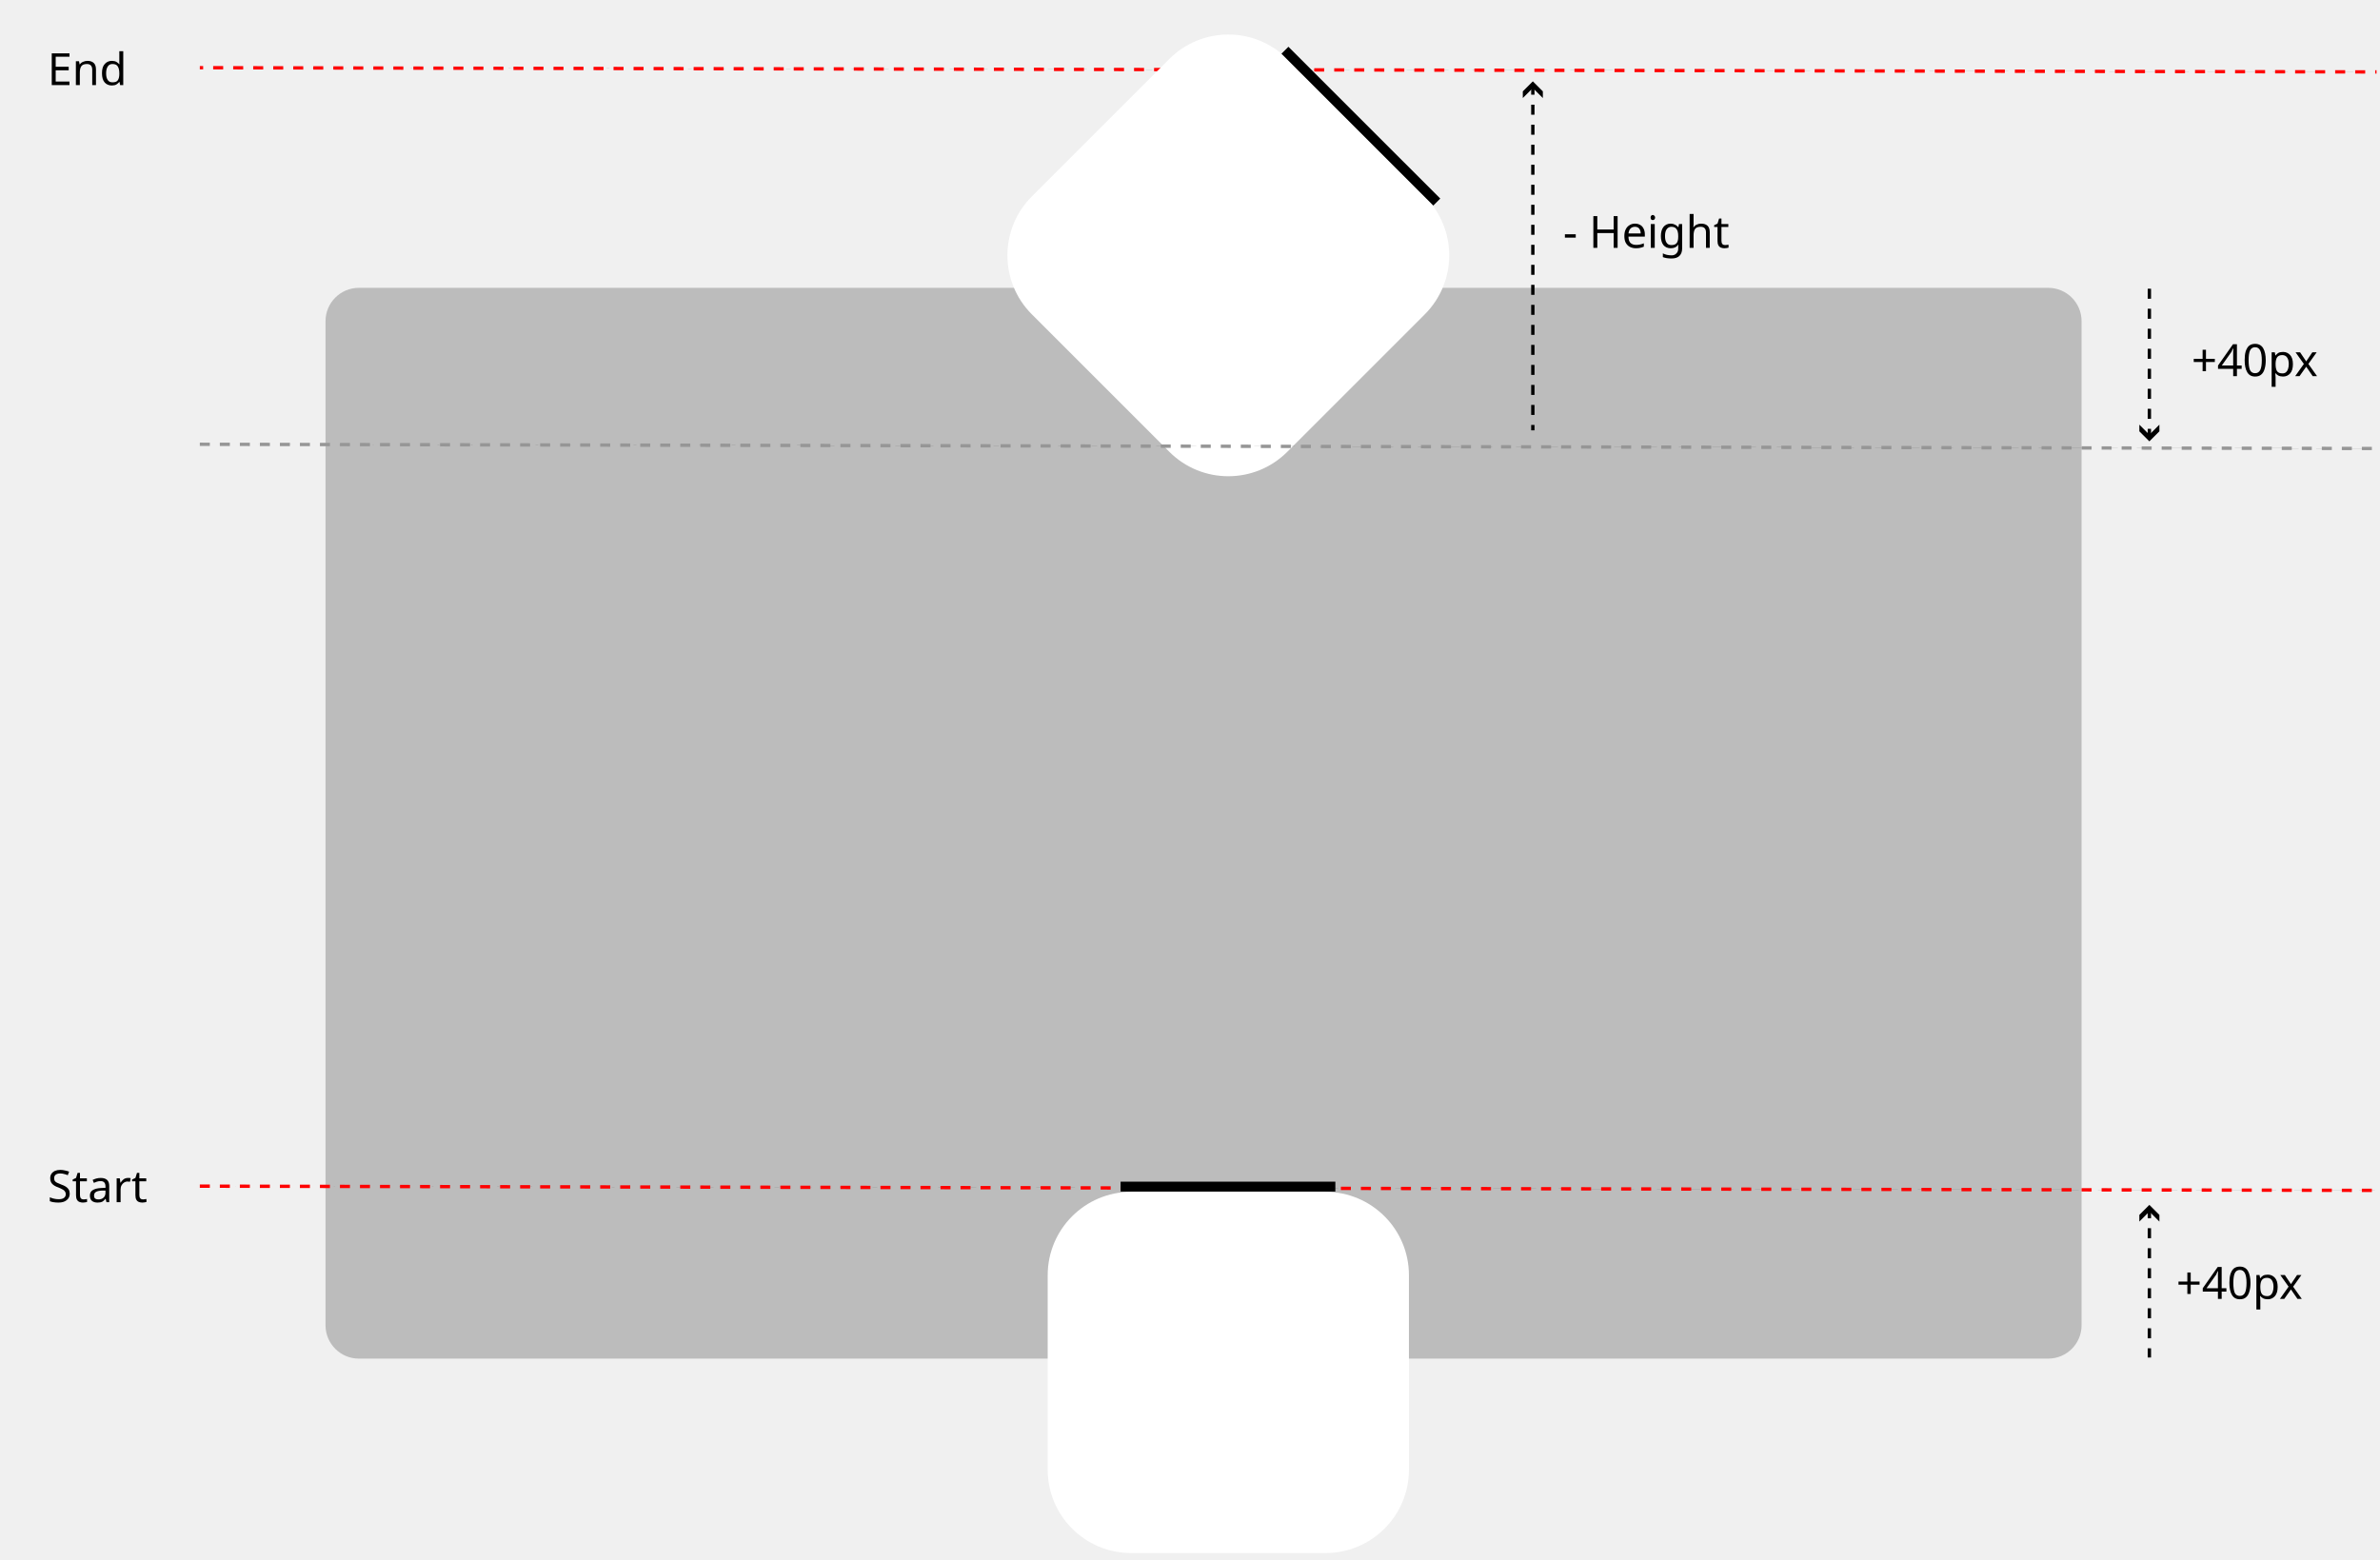
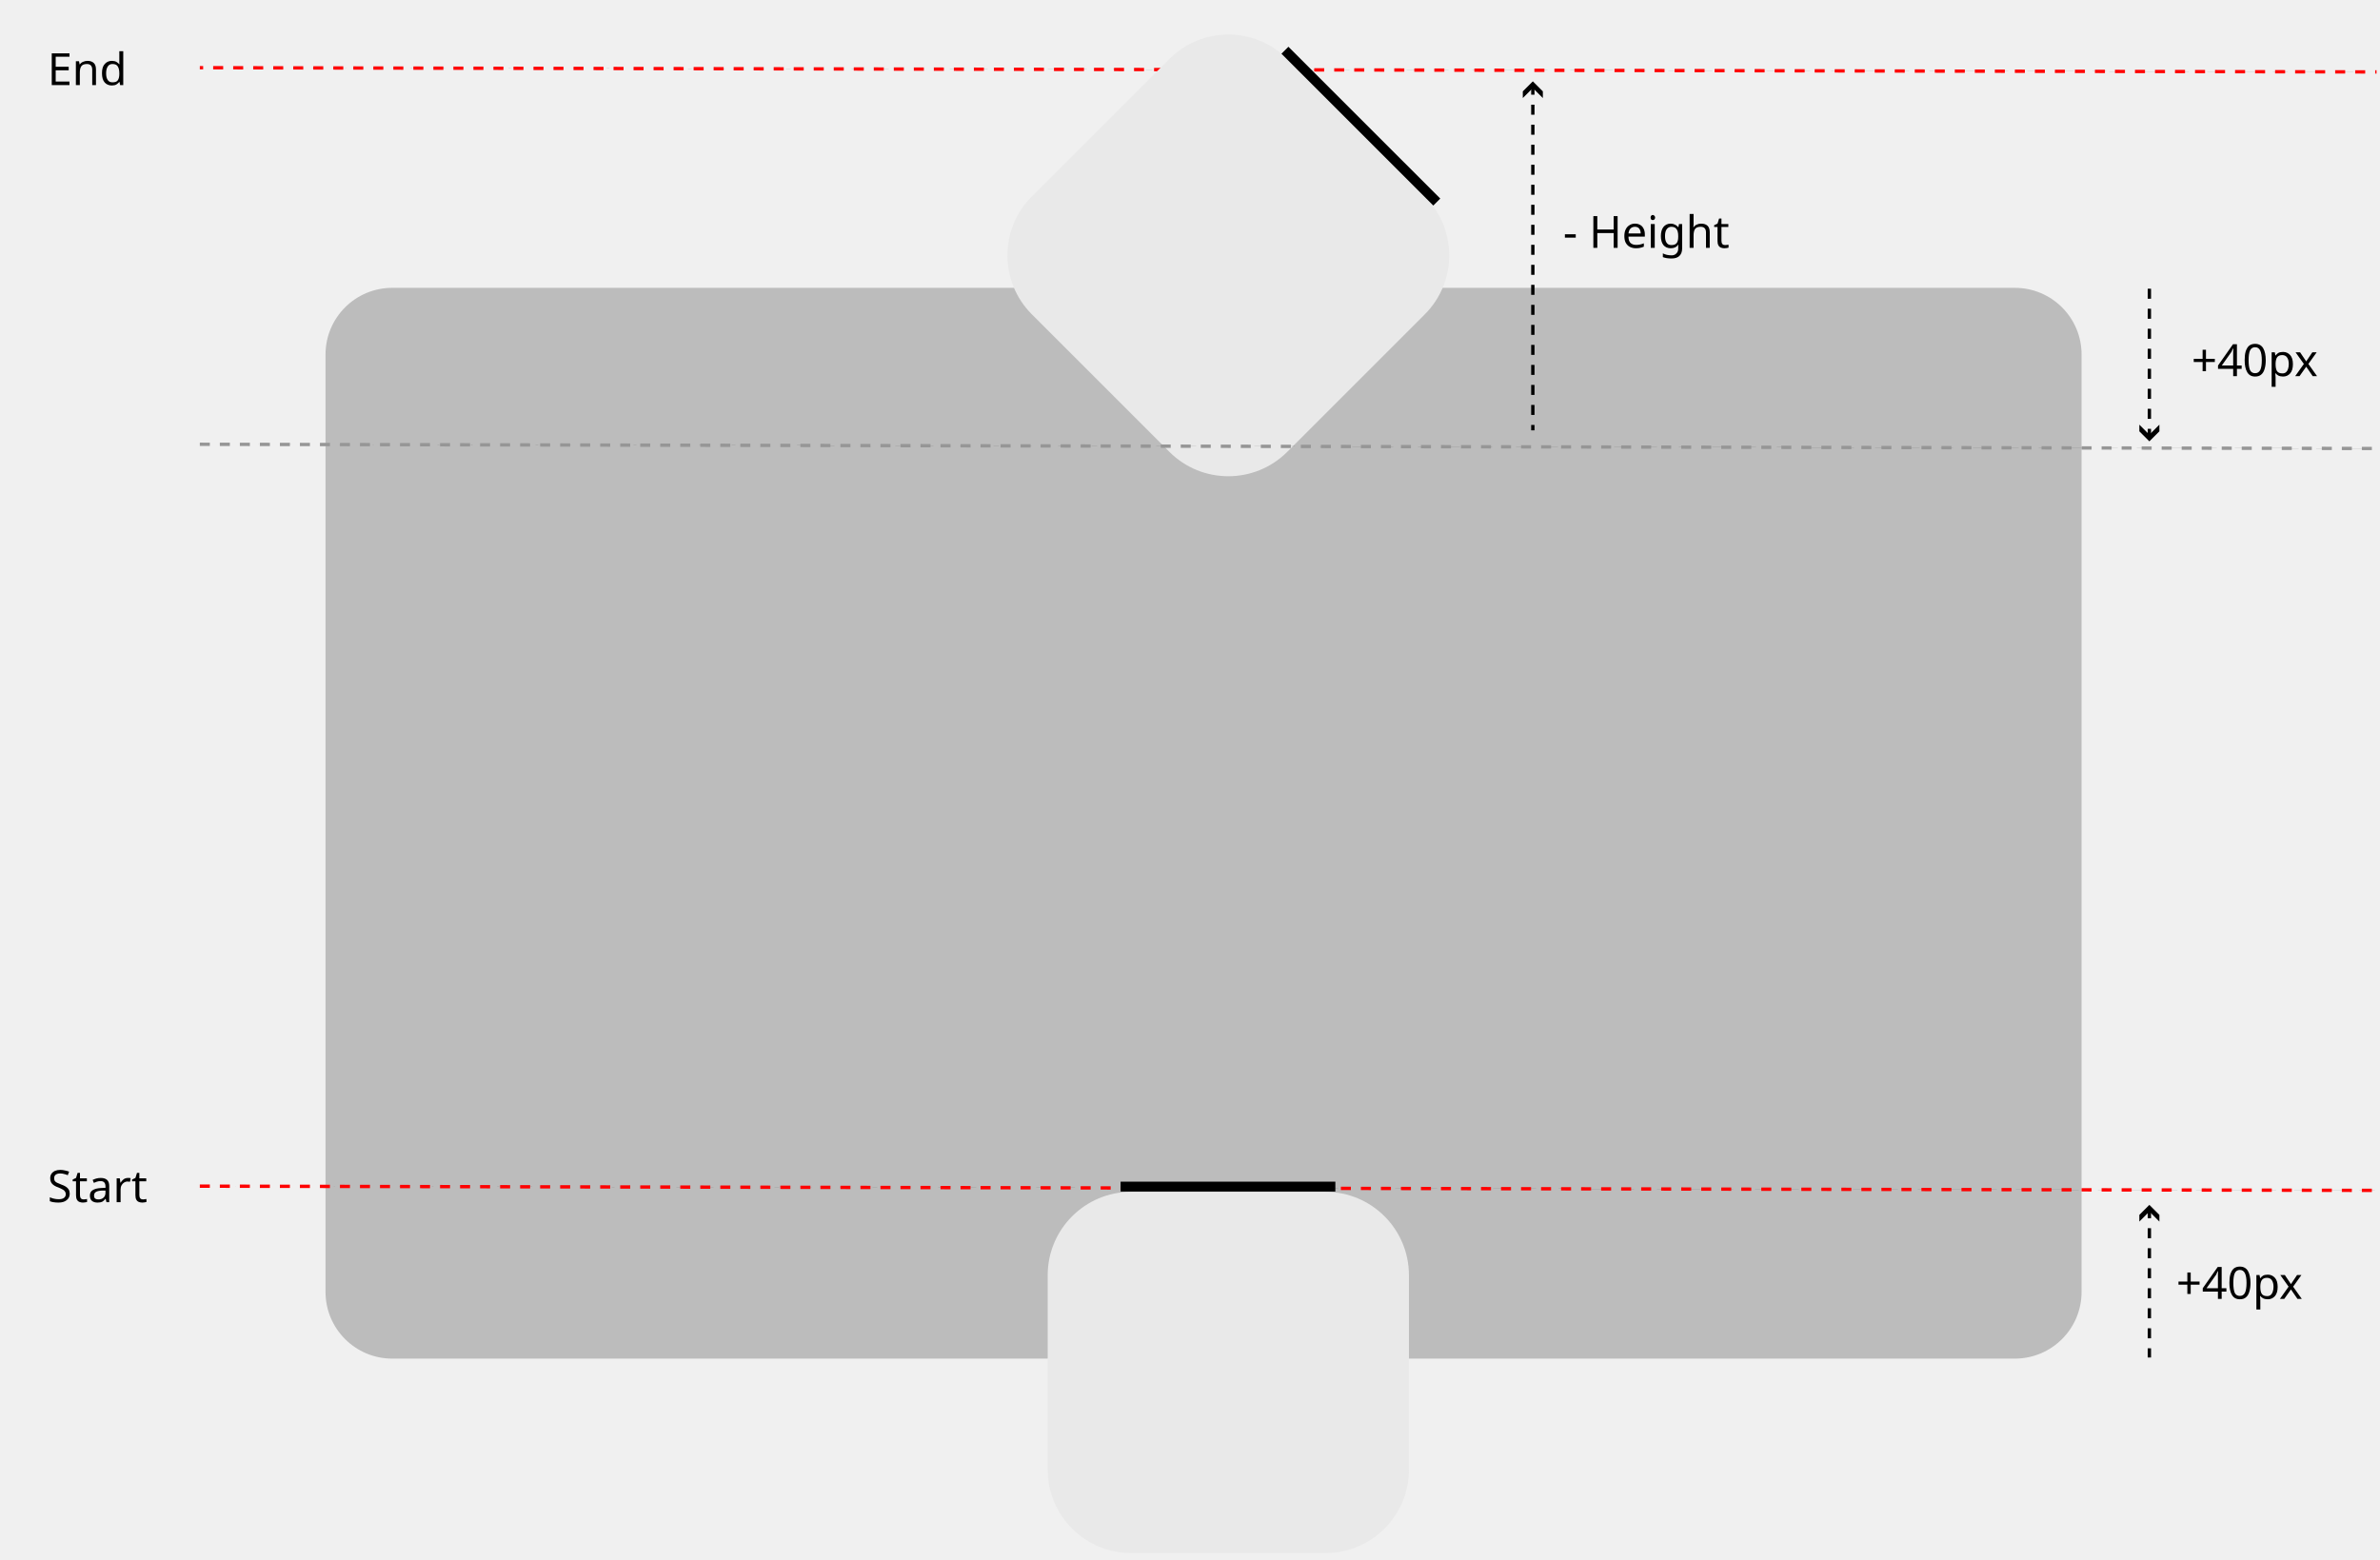
<svg xmlns="http://www.w3.org/2000/svg" width="713.551" height="467.713" viewBox="0 0 188.794 123.749" version="1.1" id="svg5">
  <defs id="defs2">
    <marker style="overflow:visible" id="marker4" refX="0" refY="0" orient="auto-start-reverse" markerWidth="1" markerHeight="1" viewBox="0 0 1 1" preserveAspectRatio="xMidYMid">
      <path style="fill:context-stroke;fill-rule:evenodd;stroke:none" d="m 1,0 -3,3 h -2 l 3,-3 -3,-3 h 2 z" id="path4" />
    </marker>
    <marker style="overflow:visible" id="marker2" refX="0" refY="0" orient="auto-start-reverse" markerWidth="1" markerHeight="1" viewBox="0 0 1 1" preserveAspectRatio="xMidYMid">
      <path style="fill:context-stroke;fill-rule:evenodd;stroke:none" d="m 1,0 -3,3 h -2 l 3,-3 -3,-3 h 2 z" id="path2" />
    </marker>
    <marker style="overflow:visible" id="ArrowWideHeavy" refX="0" refY="0" orient="auto-start-reverse" markerWidth="1" markerHeight="1" viewBox="0 0 1 1" preserveAspectRatio="xMidYMid">
      <path style="fill:context-stroke;fill-rule:evenodd;stroke:none" d="m 1,0 -3,3 h -2 l 3,-3 -3,-3 h 2 z" id="path3" />
    </marker>
    <marker style="overflow:visible" id="marker25288" refX="0" refY="0" orient="auto">
      <path transform="matrix(-0.8,0,0,-0.8,-10,0)" style="fill:context-stroke;fill-rule:evenodd;stroke:context-stroke;stroke-width:1pt" d="M 0,0 5,-5 -12.5,0 5,5 Z" id="path25286" />
    </marker>
    <marker style="overflow:visible" id="Arrow1Lend" refX="0" refY="0" orient="auto">
      <path transform="matrix(-0.8,0,0,-0.8,-10,0)" style="fill:context-stroke;fill-rule:evenodd;stroke:context-stroke;stroke-width:1pt" d="M 0,0 5,-5 -12.5,0 5,5 Z" id="path25013" />
    </marker>
    <marker style="overflow:visible" id="Arrow1Lstart" refX="0" refY="0" orient="auto">
      <path transform="matrix(0.8,0,0,0.8,10,0)" style="fill:context-stroke;fill-rule:evenodd;stroke:context-stroke;stroke-width:1pt" d="M 0,0 5,-5 -12.5,0 5,5 Z" id="path25010" />
    </marker>
    <marker style="overflow:visible" id="Arrow1Lstart-7" refX="0" refY="0" orient="auto">
      <path transform="matrix(0.8,0,0,0.8,10,0)" style="fill:context-stroke;fill-rule:evenodd;stroke:context-stroke;stroke-width:1pt" d="M 0,0 5,-5 -12.5,0 5,5 Z" id="path25010-4" />
    </marker>
    <marker style="overflow:visible" id="Arrow1Lend-5" refX="0" refY="0" orient="auto">
      <path transform="matrix(-0.8,0,0,-0.8,-10,0)" style="fill:context-stroke;fill-rule:evenodd;stroke:context-stroke;stroke-width:1pt" d="M 0,0 5,-5 -12.5,0 5,5 Z" id="path25013-2" />
    </marker>
    <marker style="overflow:visible" id="Arrow1Lstart-7-4" refX="0" refY="0" orient="auto">
      <path transform="matrix(0.8,0,0,0.8,10,0)" style="fill:context-stroke;fill-rule:evenodd;stroke:context-stroke;stroke-width:1pt" d="M 0,0 5,-5 -12.5,0 5,5 Z" id="path25010-4-4" />
    </marker>
    <marker style="overflow:visible" id="Arrow1Lend-5-3" refX="0" refY="0" orient="auto">
      <path transform="matrix(-0.8,0,0,-0.8,-10,0)" style="fill:context-stroke;fill-rule:evenodd;stroke:context-stroke;stroke-width:1pt" d="M 0,0 5,-5 -12.5,0 5,5 Z" id="path25013-2-0" />
    </marker>
  </defs>
  <g id="layer2" style="display:none">
    <rect style="fill:#c7c7c7;fill-opacity:1;stroke:#000000;stroke-width:0.265" id="rect2" width="192.52" height="126.279" x="-2.659" y="-0.886" />
  </g>
-   <g id="layer1" transform="translate(-4.019661,-6.514961)">
-     <path style="fill:#000000;stroke:none;stroke-width:0.265;stroke-miterlimit:4;stroke-dasharray:none;stroke-opacity:1;fill-opacity:0.215" id="rect1011" width="139.298" height="84.957" x="29.842" y="29.352" d="M 32.488,29.352 H 166.495 a 2.646,2.646 45 0 1 2.646,2.646 v 79.666 a 2.646,2.646 135 0 1 -2.646,2.646 l -134.007,0 a 2.646,2.646 45 0 1 -2.646,-2.646 V 31.998 a 2.646,2.646 135 0 1 2.646,-2.646 z" />
-     <path style="font-variation-settings:normal;opacity:1;fill:#000000;fill-opacity:1;stroke:#ff0000;stroke-width:0.265;stroke-linecap:butt;stroke-linejoin:miter;stroke-miterlimit:4;stroke-dasharray:0.794,0.794;stroke-dashoffset:0.529;stroke-opacity:1;stop-color:#000000;stop-opacity:1" d="m 19.87,11.887 171.434,0.333 h 1.235" id="path1524" />
-     <path style="font-variation-settings:normal;opacity:1;fill:#000000;fill-opacity:1;stroke:#ff0000;stroke-width:0.265;stroke-linecap:butt;stroke-linejoin:miter;stroke-miterlimit:4;stroke-dasharray:0.794,0.794;stroke-dashoffset:0;stroke-opacity:1;stop-color:#000000;stop-opacity:1" d="m 19.87,100.627 171.434,0.333 h 1.235" id="path1857" />
-     <path style="fill:#ffffff;fill-opacity:1;stroke:none;stroke-width:0.764;stroke-miterlimit:4;stroke-dasharray:0.764, 0.764;stroke-dashoffset:0;stroke-opacity:1" id="rect1881" width="28.655" height="28.655" x="87.129" y="101.609" d="m 93.743,101.609 h 15.426 a 6.615,6.615 45 0 1 6.615,6.615 v 15.426 a 6.615,6.615 135 0 1 -6.615,6.615 H 93.743 a 6.615,6.615 45 0 1 -6.615,-6.615 l 0,-15.426 a 6.615,6.615 135 0 1 6.615,-6.615 z" transform="translate(0,-0.5291666)" />
-     <path style="fill:#ffffff;fill-opacity:1;stroke:none;stroke-width:0.764;stroke-miterlimit:4;stroke-dasharray:0.764, 0.764;stroke-dashoffset:0;stroke-opacity:1" id="rect2912" width="28.655" height="28.655" x="76.347" y="-67.134" transform="rotate(45)" d="m 82.962,-67.134 h 15.426 a 6.615,6.615 45 0 1 6.615,6.615 v 15.426 a 6.615,6.615 135 0 1 -6.615,6.615 H 82.962 a 6.615,6.615 45 0 1 -6.615,-6.615 v -15.426 a 6.615,6.615 135 0 1 6.615,-6.615 z" />
+   <g id="layer1" transform="translate(-4.019661,-6.514961)" style="display:inline">
+     <path style="fill:#000000;fill-opacity:0.215;stroke:none;stroke-width:0.265;stroke-miterlimit:4;stroke-dasharray:none;stroke-opacity:1" id="rect1011" width="139.298" height="84.957" x="29.842" y="29.352" d="M 35.134,29.352 H 163.849 a 5.292,5.292 45 0 1 5.292,5.292 v 74.374 a 5.292,5.292 135 0 1 -5.292,5.292 H 35.134 a 5.292,5.292 45 0 1 -5.292,-5.292 l 0,-74.374 a 5.292,5.292 135 0 1 5.292,-5.292 z" />
+     <path style="font-variation-settings:normal;opacity:1;fill:#000000;fill-opacity:1;stroke:#ff0000;stroke-width:0.265;stroke-linecap:butt;stroke-linejoin:miter;stroke-miterlimit:4;stroke-dasharray:0.794, 0.794;stroke-dashoffset:0.529;stroke-opacity:1;stop-color:#000000;stop-opacity:1" d="m 19.87,11.887 171.434,0.333 h 1.235" id="path1524" />
+     <path style="font-variation-settings:normal;opacity:1;fill:#000000;fill-opacity:1;stroke:#ff0000;stroke-width:0.265;stroke-linecap:butt;stroke-linejoin:miter;stroke-miterlimit:4;stroke-dasharray:0.794, 0.794;stroke-dashoffset:0;stroke-opacity:1;stop-color:#000000;stop-opacity:1" d="m 19.87,100.627 171.434,0.333 h 1.235" id="path1857" />
+     <path style="fill:#e9e9e9;fill-opacity:1;stroke:none;stroke-width:0.764;stroke-miterlimit:4;stroke-dasharray:0.764, 0.764;stroke-dashoffset:0;stroke-opacity:1" id="rect1881" width="28.655" height="28.655" x="87.129" y="101.609" d="m 93.743,101.609 h 15.426 a 6.615,6.615 45 0 1 6.615,6.615 v 15.426 a 6.615,6.615 135 0 1 -6.615,6.615 H 93.743 a 6.615,6.615 45 0 1 -6.615,-6.615 l 0,-15.426 a 6.615,6.615 135 0 1 6.615,-6.615 z" transform="translate(0,-0.5291666)" />
+     <path style="fill:#e9e9e9;fill-opacity:1;stroke:none;stroke-width:0.764;stroke-miterlimit:4;stroke-dasharray:0.764, 0.764;stroke-dashoffset:0;stroke-opacity:1" id="rect2912" width="28.655" height="28.655" x="76.347" y="-67.134" transform="rotate(45)" d="m 82.962,-67.134 h 15.426 a 6.615,6.615 45 0 1 6.615,6.615 v 15.426 a 6.615,6.615 135 0 1 -6.615,6.615 H 82.962 a 6.615,6.615 45 0 1 -6.615,-6.615 v -15.426 a 6.615,6.615 135 0 1 6.615,-6.615 z" />
    <text xml:space="preserve" style="font-style:normal;font-weight:normal;font-size:3.528px;line-height:1.25;font-family:sans-serif;fill:#000000;fill-opacity:1;stroke:none;stroke-width:0.265" x="7.787" y="101.902" id="text5248">
      <tspan id="tspan5246" style="font-style:normal;font-variant:normal;font-weight:normal;font-stretch:normal;font-size:3.528px;font-family:sans-serif;-inkscape-font-specification:'sans-serif, Normal';font-variant-ligatures:normal;font-variant-caps:normal;font-variant-numeric:normal;font-variant-east-asian:normal;stroke-width:0.265" x="7.787" y="101.902">Start</tspan>
    </text>
    <text xml:space="preserve" style="font-style:normal;font-weight:normal;font-size:3.528px;line-height:1.25;font-family:sans-serif;fill:#000000;fill-opacity:1;stroke:none;stroke-width:0.265" x="7.783" y="13.268" id="text5248-9">
      <tspan id="tspan5246-3" style="font-style:normal;font-variant:normal;font-weight:normal;font-stretch:normal;font-size:3.528px;font-family:sans-serif;-inkscape-font-specification:'sans-serif, Normal';font-variant-ligatures:normal;font-variant-caps:normal;font-variant-numeric:normal;font-variant-east-asian:normal;stroke-width:0.265" x="7.783" y="13.268">End</tspan>
    </text>
    <path style="font-variation-settings:normal;opacity:1;fill:#000000;fill-opacity:1;stroke:#000000;stroke-width:0.265;stroke-linecap:butt;stroke-linejoin:miter;stroke-miterlimit:4;stroke-dasharray:0.794, 0.794;stroke-dashoffset:0;stroke-opacity:1;marker-start:url(#ArrowWideHeavy);stop-color:#000000;stop-opacity:1" d="m 174.519,102.376 v 11.845" id="path24808" />
    <text xml:space="preserve" style="font-style:normal;font-weight:normal;font-size:3.528px;line-height:1.25;font-family:sans-serif;fill:#000000;fill-opacity:1;stroke:none;stroke-width:0.265" x="176.658" y="109.57" id="text27300">
      <tspan id="tspan27298" style="font-style:normal;font-variant:normal;font-weight:normal;font-stretch:normal;font-size:3.528px;font-family:sans-serif;-inkscape-font-specification:'sans-serif, Normal';font-variant-ligatures:normal;font-variant-caps:normal;font-variant-numeric:normal;font-variant-east-asian:normal;stroke-width:0.265" x="176.658" y="109.57">+40px</tspan>
    </text>
    <path style="font-variation-settings:normal;fill:#000000;fill-opacity:1;stroke:#000000;stroke-width:0.265;stroke-linecap:butt;stroke-linejoin:miter;stroke-miterlimit:4;stroke-dasharray:0.794, 0.794;stroke-dashoffset:0;stroke-opacity:1;marker-end:url(#marker2);stop-color:#000000" d="m 174.519,29.423 v 11.845" id="path24808-5" />
-     <path style="font-variation-settings:normal;fill:#000000;fill-opacity:1;stroke:#000000;stroke-width:0.265;stroke-linecap:butt;stroke-linejoin:miter;stroke-miterlimit:4;stroke-dasharray:0.794,0.794;stroke-dashoffset:0;stroke-opacity:1;marker-start:url(#marker4);stop-color:#000000" d="M 125.612,13.234 V 40.659" id="path24808-5-7" />
+     <path style="font-variation-settings:normal;fill:#000000;fill-opacity:1;stroke:#000000;stroke-width:0.265;stroke-linecap:butt;stroke-linejoin:miter;stroke-miterlimit:4;stroke-dasharray:0.794, 0.794;stroke-dashoffset:0;stroke-opacity:1;marker-start:url(#marker4);stop-color:#000000" d="M 125.612,13.234 V 40.659" id="path24808-5-7" />
    <text xml:space="preserve" style="font-style:normal;font-weight:normal;font-size:3.528px;line-height:1.25;font-family:sans-serif;fill:#000000;fill-opacity:1;stroke:none;stroke-width:0.265" x="177.867" y="36.363" id="text27300-4">
      <tspan id="tspan27298-7" style="font-style:normal;font-variant:normal;font-weight:normal;font-stretch:normal;font-size:3.528px;font-family:sans-serif;-inkscape-font-specification:'sans-serif, Normal';font-variant-ligatures:normal;font-variant-caps:normal;font-variant-numeric:normal;font-variant-east-asian:normal;stroke-width:0.265" x="177.867" y="36.363">+40px</tspan>
    </text>
    <text xml:space="preserve" style="font-style:normal;font-weight:normal;font-size:3.528px;line-height:1.25;font-family:sans-serif;fill:#000000;fill-opacity:1;stroke:none;stroke-width:0.265" x="128.016" y="26.177" id="text27300-4-8">
      <tspan id="tspan27298-7-6" style="font-style:normal;font-variant:normal;font-weight:normal;font-stretch:normal;font-size:3.528px;font-family:sans-serif;-inkscape-font-specification:'sans-serif, Normal';font-variant-ligatures:normal;font-variant-caps:normal;font-variant-numeric:normal;font-variant-east-asian:normal;stroke-width:0.265" x="128.016" y="26.177">- Height</tspan>
    </text>
-     <path style="font-variation-settings:normal;opacity:1;fill:#000000;fill-opacity:1;stroke:#969696;stroke-width:0.265;stroke-linecap:butt;stroke-linejoin:miter;stroke-miterlimit:4;stroke-dasharray:0.794,0.794;stroke-dashoffset:0;stroke-opacity:1;stop-color:#000000;stop-opacity:1" d="m 19.87,41.765 171.434,0.333 h 1.235" id="path42158" />
+     <path style="font-variation-settings:normal;opacity:1;fill:#000000;fill-opacity:1;stroke:#969696;stroke-width:0.265;stroke-linecap:butt;stroke-linejoin:miter;stroke-miterlimit:4;stroke-dasharray:0.794, 0.794;stroke-dashoffset:0;stroke-opacity:1;stop-color:#000000;stop-opacity:1" d="m 19.87,41.765 171.434,0.333 h 1.235" id="path42158" />
    <rect style="fill:#000000;fill-opacity:1;stroke:none;stroke-width:0.205;stroke-dasharray:0.616, 0.616;stroke-dashoffset:0" id="rect4" width="17.036" height="0.783" x="92.911" y="100.271" />
    <rect style="fill:#000000;fill-opacity:1;stroke:none;stroke-width:0.205;stroke-dasharray:0.616, 0.616;stroke-dashoffset:0" id="rect4-6" width="17.036" height="0.783" x="82.341" y="-67.882" transform="rotate(45)" />
  </g>
</svg>
